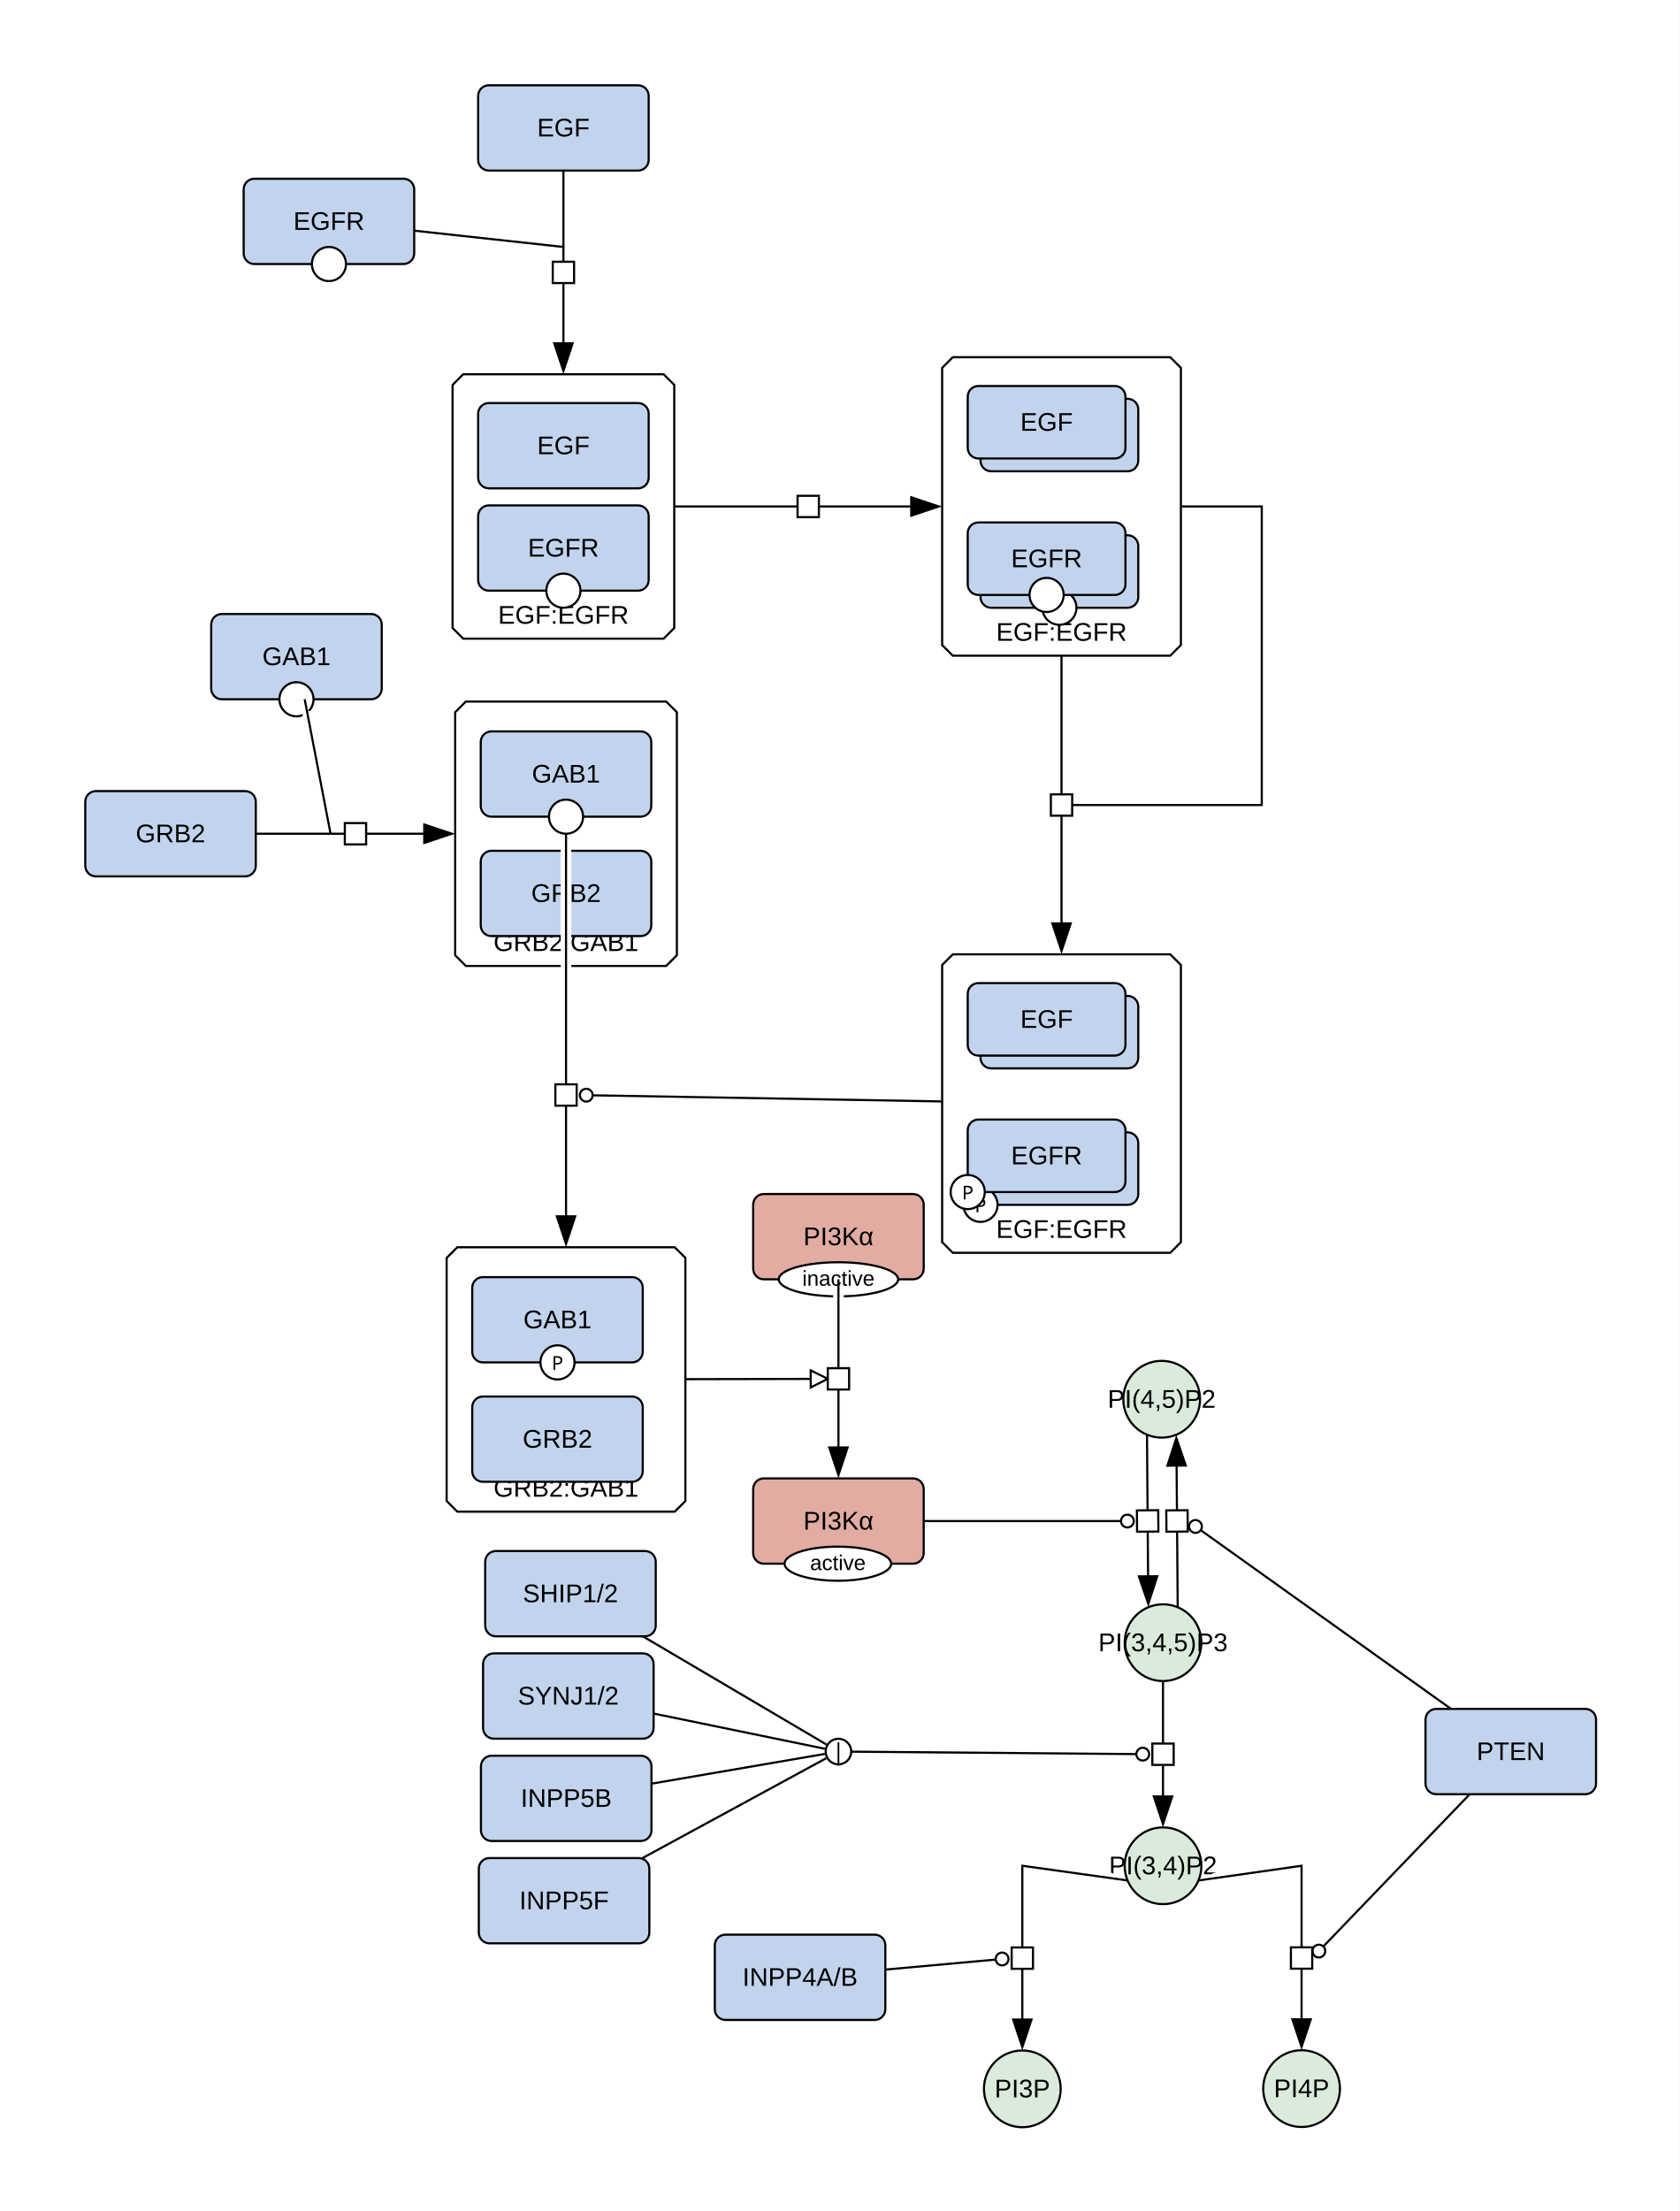
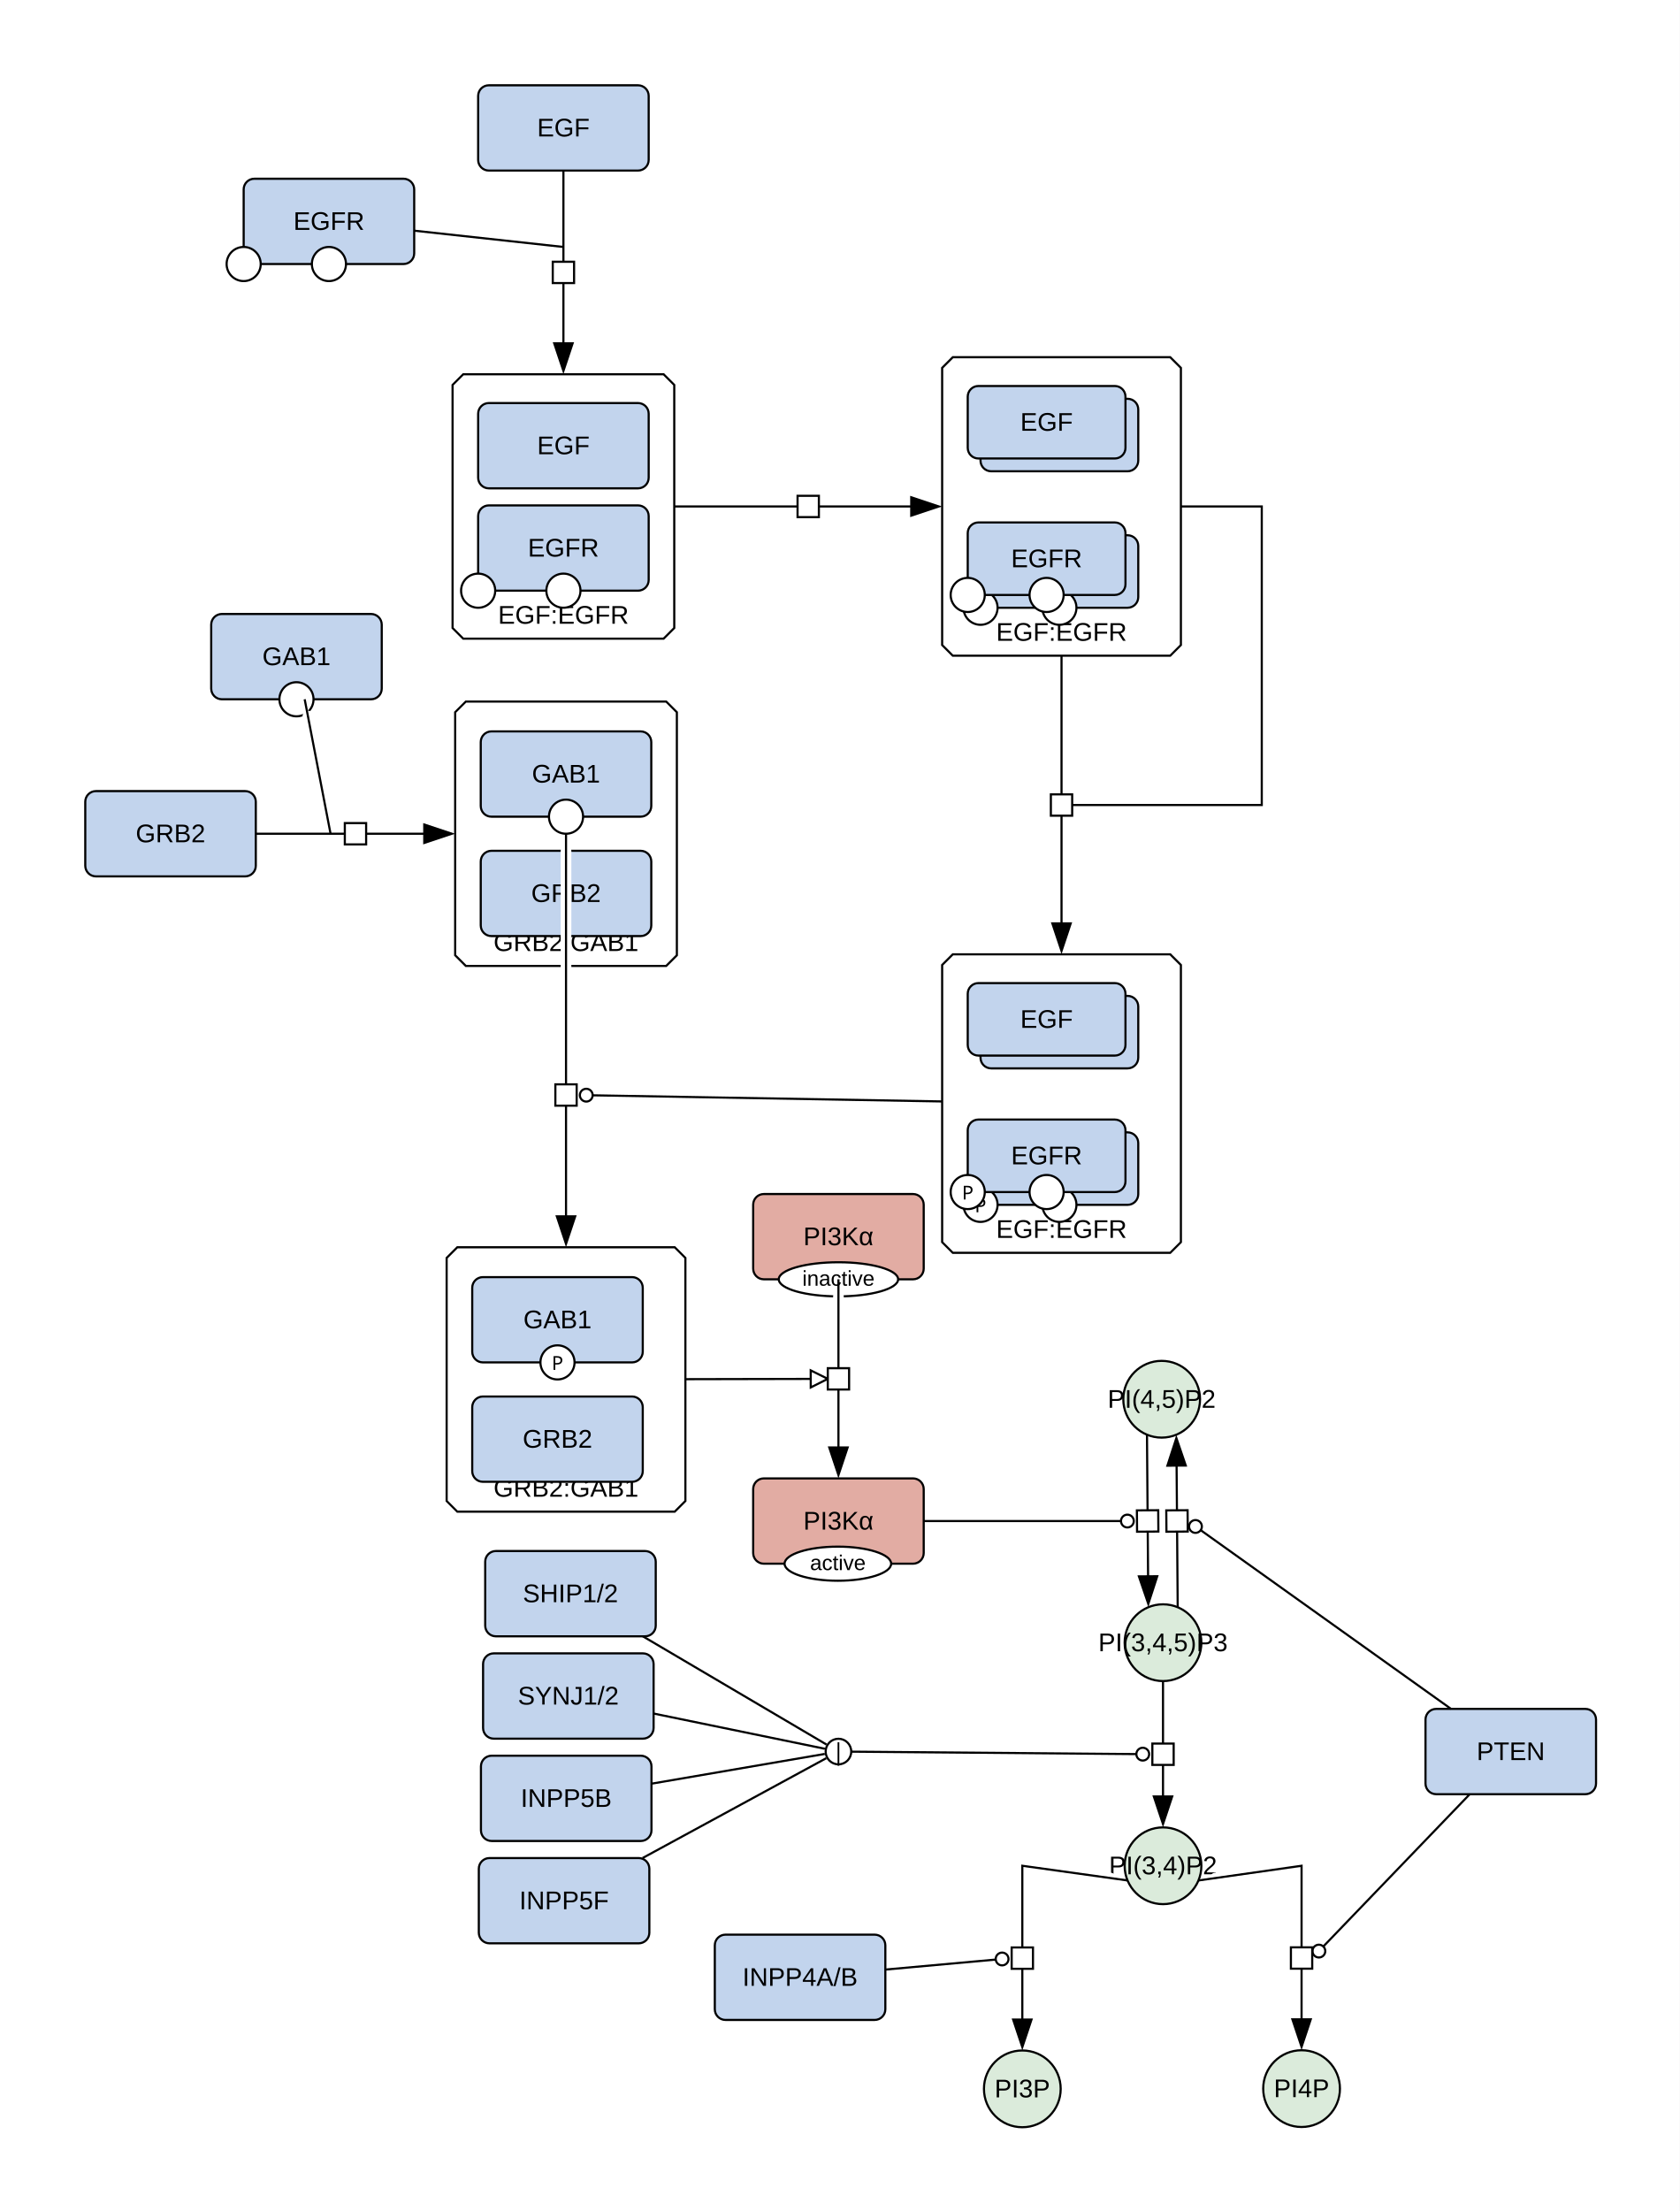
<svg xmlns="http://www.w3.org/2000/svg" width="788" height="1037" viewBox="0 0 788 1037">
  <rect width="100%" height="100%" fill="#fff" />
  <polygon points="217.31,175.54 311.31,175.54 316.31,180.54 316.31,294.54 311.31,299.54 217.31,299.54 212.31,294.54 212.31,180.54" fill="#ffffff" stroke="#000" />
  <text x="264.31" y="292.54" font-family="'Dialog', 'Liberation Sans', Arial, sans-serif" font-size="12" text-anchor="middle">EGF:EGFR</text>
  <polygon points="214.53,584.99 316.53,584.99 321.53,589.99 321.53,703.99 316.53,708.99 214.53,708.99 209.53,703.99 209.53,589.99" fill="#ffffff" stroke="#000" />
  <text x="265.53" y="701.99" font-family="'Dialog', 'Liberation Sans', Arial, sans-serif" font-size="12" text-anchor="middle">GRB2:GAB1</text>
  <polygon points="446.98,167.54 548.98,167.54 553.98,172.54 553.98,302.54 548.98,307.54 446.98,307.54 441.98,302.54 441.98,172.54" fill="#ffffff" stroke="#000" />
  <text x="497.98" y="300.54" font-family="'Dialog', 'Liberation Sans', Arial, sans-serif" font-size="12" text-anchor="middle">EGF:EGFR</text>
  <polygon points="446.98,447.59 548.98,447.59 553.98,452.59 553.98,582.59 548.98,587.59 446.98,587.59 441.98,582.59 441.98,452.59" fill="#ffffff" stroke="#000" />
  <text x="497.98" y="580.59" font-family="'Dialog', 'Liberation Sans', Arial, sans-serif" font-size="12" text-anchor="middle">EGF:EGFR</text>
  <polygon points="218.53,329.04 312.53,329.04 317.53,334.04 317.53,448.04 312.53,453.04 218.53,453.04 213.53,448.04 213.53,334.04" fill="#ffffff" stroke="#000" />
  <text x="265.53" y="446.04" font-family="'Dialog', 'Liberation Sans', Arial, sans-serif" font-size="12" text-anchor="middle">GRB2:GAB1</text>
  <ellipse cx="544.96" cy="656.27" rx="18" ry="18" fill="#dbebdb" stroke="#000" />
  <text x="544.96" y="660.27" font-family="'Dialog', 'Liberation Sans', Arial, sans-serif" font-size="12" text-anchor="middle">PI(4,5)P2</text>
  <ellipse cx="545.59" cy="770.45" rx="18" ry="18" fill="#dbebdb" stroke="#000" />
  <text x="545.59" y="774.45" font-family="'Dialog', 'Liberation Sans', Arial, sans-serif" font-size="12" text-anchor="middle">PI(3,4,5)P3</text>
  <rect x="227.62" y="727.46" width="80" height="40" rx="5" fill="#c2d4ed" stroke="#000" />
  <text x="267.62" y="751.46" font-family="'Dialog', 'Liberation Sans', Arial, sans-serif" font-size="12" text-anchor="middle">SHIP1/2</text>
  <ellipse cx="479.59" cy="979.71" rx="18" ry="18" fill="#dbebdb" stroke="#000" />
  <text x="479.59" y="983.71" font-family="'Dialog', 'Liberation Sans', Arial, sans-serif" font-size="12" text-anchor="middle">PI3P</text>
  <ellipse cx="610.59" cy="979.6" rx="18" ry="18" fill="#dbebdb" stroke="#000" />
  <text x="610.59" y="983.6" font-family="'Dialog', 'Liberation Sans', Arial, sans-serif" font-size="12" text-anchor="middle">PI4P</text>
  <ellipse cx="545.59" cy="875.08" rx="18" ry="18" fill="#dbebdb" stroke="#000" />
  <text x="545.59" y="879.08" font-family="'Dialog', 'Liberation Sans', Arial, sans-serif" font-size="12" text-anchor="middle">PI(3,4)P2</text>
  <rect x="226.62" y="775.46" width="80" height="40" rx="5" fill="#c2d4ed" stroke="#000" />
  <text x="266.62" y="799.46" font-family="'Dialog', 'Liberation Sans', Arial, sans-serif" font-size="12" text-anchor="middle">SYNJ1/2</text>
  <rect x="225.62" y="823.46" width="80" height="40" rx="5" fill="#c2d4ed" stroke="#000" />
  <text x="265.62" y="847.46" font-family="'Dialog', 'Liberation Sans', Arial, sans-serif" font-size="12" text-anchor="middle">INPP5B</text>
  <rect x="224.62" y="871.46" width="80" height="40" rx="5" fill="#c2d4ed" stroke="#000" />
  <text x="264.62" y="895.46" font-family="'Dialog', 'Liberation Sans', Arial, sans-serif" font-size="12" text-anchor="middle">INPP5F</text>
  <rect x="668.73" y="801.51" width="80" height="40" rx="5" fill="#c2d4ed" stroke="#000" />
  <text x="708.73" y="825.51" font-family="'Dialog', 'Liberation Sans', Arial, sans-serif" font-size="12" text-anchor="middle">PTEN</text>
  <rect x="335.33" y="907.39" width="80" height="40" rx="5" fill="#c2d4ed" stroke="#000" />
  <text x="375.33" y="931.39" font-family="'Dialog', 'Liberation Sans', Arial, sans-serif" font-size="12" text-anchor="middle">INPP4A/B</text>
  <rect x="353.33" y="693.4" width="80" height="40" rx="5" fill="#e2aca3" stroke="#000" />
  <ellipse cx="393.06" cy="733.4" rx="25" ry="8" fill="#fff" stroke="#000" />
  <text x="393.06" y="736.4" font-family="'Dialog', 'Liberation Sans', Arial, sans-serif" font-size="10" text-anchor="middle">active</text>
  <text x="393.33" y="717.4" font-family="'Dialog', 'Liberation Sans', Arial, sans-serif" font-size="12" text-anchor="middle">PI3Kα</text>
  <rect x="353.33" y="560.02" width="80" height="40" rx="5" fill="#e2aca3" stroke="#000" />
  <ellipse cx="393.33" cy="600.02" rx="28" ry="8" fill="#fff" stroke="#000" />
  <text x="393.33" y="603.02" font-family="'Dialog', 'Liberation Sans', Arial, sans-serif" font-size="10" text-anchor="middle">inactive</text>
  <text x="393.33" y="584.02" font-family="'Dialog', 'Liberation Sans', Arial, sans-serif" font-size="12" text-anchor="middle">PI3Kα</text>
  <rect x="224.31" y="40" width="80" height="40" rx="5" fill="#c2d4ed" stroke="#000" />
  <text x="264.31" y="64" font-family="'Dialog', 'Liberation Sans', Arial, sans-serif" font-size="12" text-anchor="middle">EGF</text>
  <rect x="40" y="371.04" width="80" height="40" rx="5" fill="#c2d4ed" stroke="#000" />
  <text x="80" y="395.04" font-family="'Dialog', 'Liberation Sans', Arial, sans-serif" font-size="12" text-anchor="middle">GRB2</text>
  <rect x="114.31" y="83.83" width="80" height="40" rx="5" fill="#c2d4ed" stroke="#000" />
+   <circle cx="114.31" cy="123.83" r="8" fill="#fff" stroke="#000" />
  <circle cx="154.31" cy="123.83" r="8" fill="#fff" stroke="#000" />
  <text x="154.31" y="107.83" font-family="'Dialog', 'Liberation Sans', Arial, sans-serif" font-size="12" text-anchor="middle">EGFR</text>
  <rect x="99.08" y="287.97" width="80" height="40" rx="5" fill="#c2d4ed" stroke="#000" />
  <circle cx="139.08" cy="327.97" r="8" fill="#fff" stroke="#000" />
  <text x="139.08" y="311.97" font-family="'Dialog', 'Liberation Sans', Arial, sans-serif" font-size="12" text-anchor="middle">GAB1</text>
  <rect x="224.31" y="189.04" width="80" height="40" rx="5" fill="#c2d4ed" stroke="#000" />
  <text x="264.31" y="213.04" font-family="'Dialog', 'Liberation Sans', Arial, sans-serif" font-size="12" text-anchor="middle">EGF</text>
  <rect x="224.31" y="237.04" width="80" height="40" rx="5" fill="#c2d4ed" stroke="#000" />
+   <circle cx="224.31" cy="277.04" r="8" fill="#fff" stroke="#000" />
  <circle cx="264.31" cy="277.04" r="8" fill="#fff" stroke="#000" />
  <text x="264.31" y="261.04" font-family="'Dialog', 'Liberation Sans', Arial, sans-serif" font-size="12" text-anchor="middle">EGFR</text>
  <rect x="221.53" y="654.99" width="80" height="40" rx="5" fill="#c2d4ed" stroke="#000" />
  <text x="261.53" y="678.99" font-family="'Dialog', 'Liberation Sans', Arial, sans-serif" font-size="12" text-anchor="middle">GRB2</text>
  <rect x="221.53" y="598.99" width="80" height="40" rx="5" fill="#c2d4ed" stroke="#000" />
  <circle cx="261.53" cy="638.99" r="8" fill="#fff" stroke="#000" />
  <text x="261.53" y="642.49" font-family="sans-serif" font-size="9" text-anchor="middle">P</text>
  <text x="261.53" y="622.99" font-family="'Dialog', 'Liberation Sans', Arial, sans-serif" font-size="12" text-anchor="middle">GAB1</text>
  <rect x="459.98" y="187.04" width="74" height="34" rx="5" fill="#c2d4ed" stroke="#000" />
  <rect x="453.98" y="181.04" width="74" height="34" rx="5" fill="#c2d4ed" stroke="#000" />
  <text x="490.98" y="202.04" font-family="'Dialog', 'Liberation Sans', Arial, sans-serif" font-size="12" text-anchor="middle">EGF</text>
  <rect x="459.98" y="251.04" width="74" height="34" rx="5" fill="#c2d4ed" stroke="#000" />
+   <circle cx="459.98" cy="285.04" r="8" fill="#fff" stroke="#000" />
  <circle cx="496.98" cy="285.04" r="8" fill="#fff" stroke="#000" />
  <rect x="453.98" y="245.04" width="74" height="34" rx="5" fill="#c2d4ed" stroke="#000" />
+   <circle cx="453.98" cy="279.04" r="8" fill="#fff" stroke="#000" />
  <circle cx="490.98" cy="279.04" r="8" fill="#fff" stroke="#000" />
  <text x="490.98" y="266.04" font-family="'Dialog', 'Liberation Sans', Arial, sans-serif" font-size="12" text-anchor="middle">EGFR</text>
  <rect x="459.98" y="467.09" width="74" height="34" rx="5" fill="#c2d4ed" stroke="#000" />
  <rect x="453.98" y="461.09" width="74" height="34" rx="5" fill="#c2d4ed" stroke="#000" />
  <text x="490.98" y="482.09" font-family="'Dialog', 'Liberation Sans', Arial, sans-serif" font-size="12" text-anchor="middle">EGF</text>
  <rect x="459.98" y="531.09" width="74" height="34" rx="5" fill="#c2d4ed" stroke="#000" />
+   <circle cx="496.98" cy="565.09" r="8" fill="#fff" stroke="#000" />
  <circle cx="459.98" cy="565.09" r="8" fill="#fff" stroke="#000" />
  <text x="459.98" y="568.59" font-family="sans-serif" font-size="9" text-anchor="middle">P</text>
  <rect x="453.98" y="525.09" width="74" height="34" rx="5" fill="#c2d4ed" stroke="#000" />
+   <circle cx="490.98" cy="559.09" r="8" fill="#fff" stroke="#000" />
  <circle cx="453.98" cy="559.09" r="8" fill="#fff" stroke="#000" />
  <text x="453.98" y="562.59" font-family="sans-serif" font-size="9" text-anchor="middle">P</text>
  <text x="490.98" y="546.09" font-family="'Dialog', 'Liberation Sans', Arial, sans-serif" font-size="12" text-anchor="middle">EGFR</text>
  <rect x="225.53" y="399.04" width="80" height="40" rx="5" fill="#c2d4ed" stroke="#000" />
  <text x="265.53" y="423.04" font-family="'Dialog', 'Liberation Sans', Arial, sans-serif" font-size="12" text-anchor="middle">GRB2</text>
  <rect x="225.53" y="343.04" width="80" height="40" rx="5" fill="#c2d4ed" stroke="#000" />
  <circle cx="265.53" cy="383.04" r="8" fill="#fff" stroke="#000" />
  <text x="265.53" y="367.04" font-family="'Dialog', 'Liberation Sans', Arial, sans-serif" font-size="12" text-anchor="middle">GAB1</text>
  <g fill="none" stroke="#fff" stroke-width="5" stroke-linecap="round" stroke-linejoin="round">
    <polyline points="552.41,745.82 552.02,694.9" />
    <polyline points="674.2,796.87 563.27,717.68" />
    <polyline points="538.13,680.9 538.53,731.82" />
    <polyline points="441.33,713.4 525.88,713.4" />
    <polyline points="545.59,796.45 545.59,835.08" />
    <polyline points="308.46,867.64 387.62,824.62" />
    <polyline points="313.51,835.23 386.92,822.62" />
    <polyline points="314.46,805.29 386.96,820.21" />
    <polyline points="308.46,771.52 387.73,818.22" />
    <polyline points="393.33,821.51 533.09,822.7" />
    <polyline points="570.14,880.84 610.59,875.08 610.59,939.6" />
    <polyline points="683.94,847.28 620.79,912.94" />
    <polyline points="393.33,608.02 393.33,671.4" />
    <polyline points="329.53,646.84 380.33,646.73" />
    <polyline points="521.03,880.86 479.59,875.08 479.59,939.71" />
    <polyline points="423.29,923.04 467.12,919.07" />
    <polyline points="264.31,88 264.31,153.54" />
    <polyline points="202.27,109.06 264.31,115.83" />
    <polyline points="324.31,237.54 419.98,237.54" />
    <polyline points="265.53,399.04 265.53,452.31 265.53,574.85 265.53,578.99" />
    <polyline points="433.98,516.46 278.03,513.72" />
    <polyline points="128,391.04 191.53,391.04" />
    <polyline points="144.44,335.83 155.07,391.04" />
    <polyline points="497.98,315.54 497.98,425.59" />
    <polyline points="561.98,237.54 591.92,237.54 591.92,377.57 500.48,377.57" />
  </g>
  <polygon points="551.85,672.9 556.96,687.86 546.96,687.94" fill="#000" />
  <polyline points="552.48,753.82 551.96,686.9" fill="none" stroke="#000000" stroke-width="1" />
  <circle cx="560.82" cy="715.94" r="3" fill="#fff" stroke="#000" />
  <polyline points="680.71,801.51 563.27,717.68" fill="none" stroke="#000000" stroke-width="1" />
  <rect x="-5" y="-5" width="10" height="10" fill="#fff" stroke="#000" transform="translate(552.16,713.36) rotate(-90.45)" />
  <polygon points="538.7,753.82 533.58,738.86 543.58,738.78" fill="#000" />
  <polyline points="538.07,672.9 538.59,739.82" fill="none" stroke="#000000" stroke-width="1" />
  <circle cx="528.88" cy="713.4" r="3" fill="#fff" stroke="#000" />
  <polyline points="433.33,713.4 525.88,713.4" fill="none" stroke="#000000" stroke-width="1" />
  <rect x="-5" y="-5" width="10" height="10" fill="#fff" stroke="#000" transform="translate(538.38,713.36) rotate(89.55)" />
  <polygon points="545.59,857.08 540.59,842.08 550.59,842.08" fill="#000" />
  <polyline points="545.59,788.45 545.59,843.08" fill="none" stroke="#000000" stroke-width="1" />
  <polyline points="301.43,871.46 387.62,824.62" fill="none" stroke="#000000" stroke-width="1" />
  <polyline points="305.62,836.58 386.92,822.62" fill="none" stroke="#000000" stroke-width="1" />
  <polyline points="306.62,803.68 386.96,820.21" fill="none" stroke="#000000" stroke-width="1" />
  <polyline points="301.57,767.46 387.73,818.22" fill="none" stroke="#000000" stroke-width="1" />
  <circle cx="536.09" cy="822.73" r="3" fill="#fff" stroke="#000" />
  <polyline points="393.33,821.51 533.09,822.7" fill="none" stroke="#000000" stroke-width="1" />
  <rect x="-5" y="-5" width="10" height="10" fill="#fff" stroke="#000" transform="translate(545.59,822.77) rotate(90)" />
  <circle cx="393.33" cy="821.51" r="6" fill="#fff" stroke="#000" />
  <text x="393.33" y="825.51" font-family="sans-serif" font-size="11" text-anchor="middle">|</text>
  <polygon points="610.59,961.6 605.59,946.6 615.59,946.6" fill="#000" />
  <polyline points="562.22,881.97 610.59,875.08 610.59,947.6" fill="none" stroke="#000000" stroke-width="1" />
  <circle cx="618.71" cy="915.1" r="3" fill="#fff" stroke="#000" />
  <polyline points="689.49,841.51 620.79,912.94" fill="none" stroke="#000000" stroke-width="1" />
  <rect x="-5" y="-5" width="10" height="10" fill="#fff" stroke="#000" transform="translate(610.59,918.34) rotate(90)" />
  <polygon points="393.33,693.4 388.33,678.4 398.33,678.4" fill="#000" />
  <polyline points="393.33,600.02 393.33,679.4" fill="none" stroke="#000000" stroke-width="1" />
  <polygon points="388.33,646.71 380.34,650.73 380.32,642.73" fill="#fff" stroke="#000" />
  <polyline points="321.53,646.86 380.33,646.73" fill="none" stroke="#000000" stroke-width="1" />
  <rect x="-5" y="-5" width="10" height="10" fill="#fff" stroke="#000" transform="translate(393.33,646.71) rotate(90)" />
  <polygon points="479.59,961.71 474.59,946.71 484.59,946.71" fill="#000" />
  <polyline points="528.96,881.97 479.59,875.08 479.59,947.71" fill="none" stroke="#000000" stroke-width="1" />
  <circle cx="470.11" cy="918.8" r="3" fill="#fff" stroke="#000" />
  <polyline points="415.33,923.77 467.12,919.07" fill="none" stroke="#000000" stroke-width="1" />
  <rect x="-5" y="-5" width="10" height="10" fill="#fff" stroke="#000" transform="translate(479.59,918.39) rotate(90)" />
  <polygon points="264.31,175.54 259.31,160.54 269.31,160.54" fill="#000" />
  <polyline points="264.31,80 264.31,161.54" fill="none" stroke="#000000" stroke-width="1" />
  <polyline points="194.31,108.19 264.31,115.83" fill="none" stroke="#000000" stroke-width="1" />
  <rect x="-5" y="-5" width="10" height="10" fill="#fff" stroke="#000" transform="translate(264.31,127.77) rotate(90)" />
  <polygon points="441.98,237.54 426.98,242.54 426.98,232.54" fill="#000" />
  <polyline points="316.31,237.54 427.98,237.54" fill="none" stroke="#000000" stroke-width="1" />
  <rect x="-5" y="-5" width="10" height="10" fill="#fff" stroke="#000" transform="translate(379.15,237.54) rotate(0)" />
  <polygon points="265.53,584.99 260.53,569.99 270.53,569.99" fill="#000" />
  <polyline points="265.53,391.04 265.53,452.31 265.53,574.85 265.53,570.99" fill="none" stroke="#000000" stroke-width="1" />
  <circle cx="275.03" cy="513.66" r="3" fill="#fff" stroke="#000" />
  <polyline points="441.98,516.6 278.03,513.72" fill="none" stroke="#000000" stroke-width="1" />
  <rect x="-5" y="-5" width="10" height="10" fill="#fff" stroke="#000" transform="translate(265.53,513.58) rotate(90)" />
  <polygon points="213.53,391.04 198.53,396.04 198.53,386.04" fill="#000" />
  <polyline points="120,391.04 199.53,391.04" fill="none" stroke="#000000" stroke-width="1" />
  <polyline points="142.93,327.97 155.07,391.04" fill="none" stroke="#000000" stroke-width="1" />
  <rect x="-5" y="-5" width="10" height="10" fill="#fff" stroke="#000" transform="translate(166.76,391.04) rotate(0)" />
  <polygon points="497.98,447.59 492.98,432.59 502.98,432.59" fill="#000" />
  <polyline points="497.98,307.54 497.98,433.59" fill="none" stroke="#000000" stroke-width="1" />
  <circle cx="497.48" cy="377.57" r="3" fill="#fff" stroke="#000" />
  <polyline points="553.98,237.54 591.92,237.54 591.92,377.57 500.48,377.57" fill="none" stroke="#000000" stroke-width="1" />
  <rect x="-5" y="-5" width="10" height="10" fill="#fff" stroke="#000" transform="translate(497.98,377.57) rotate(90)" />
</svg>
